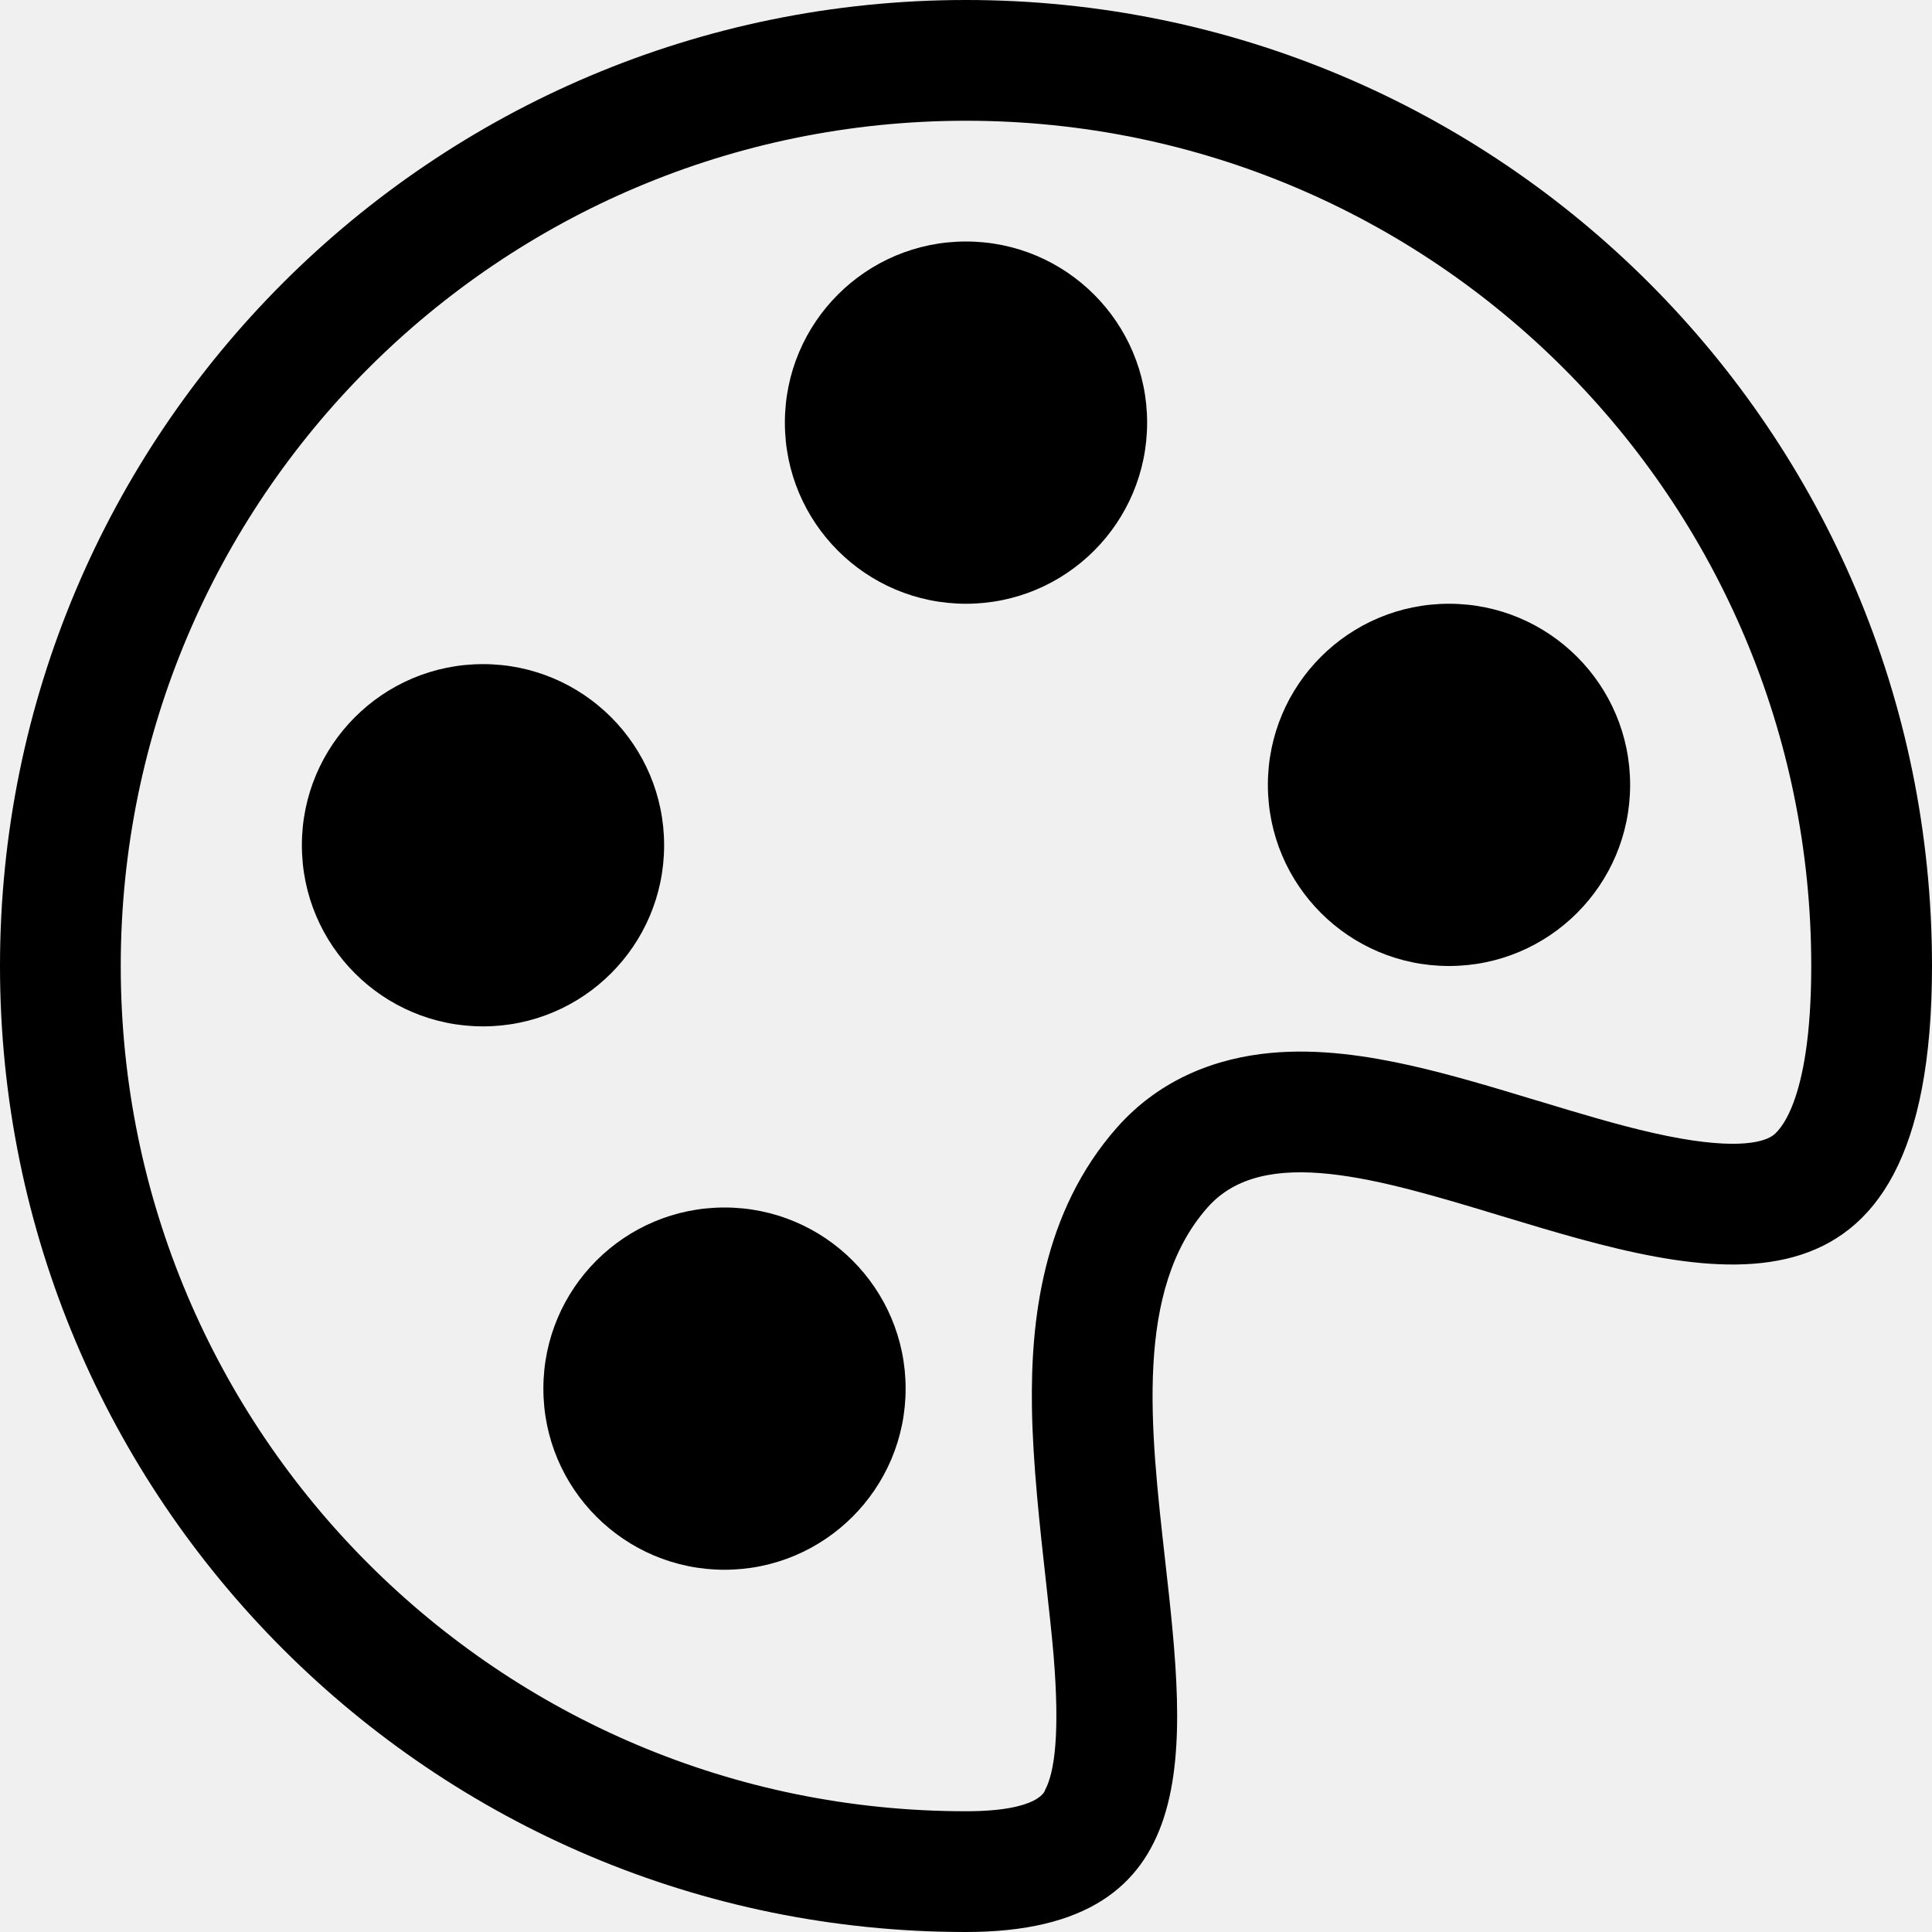
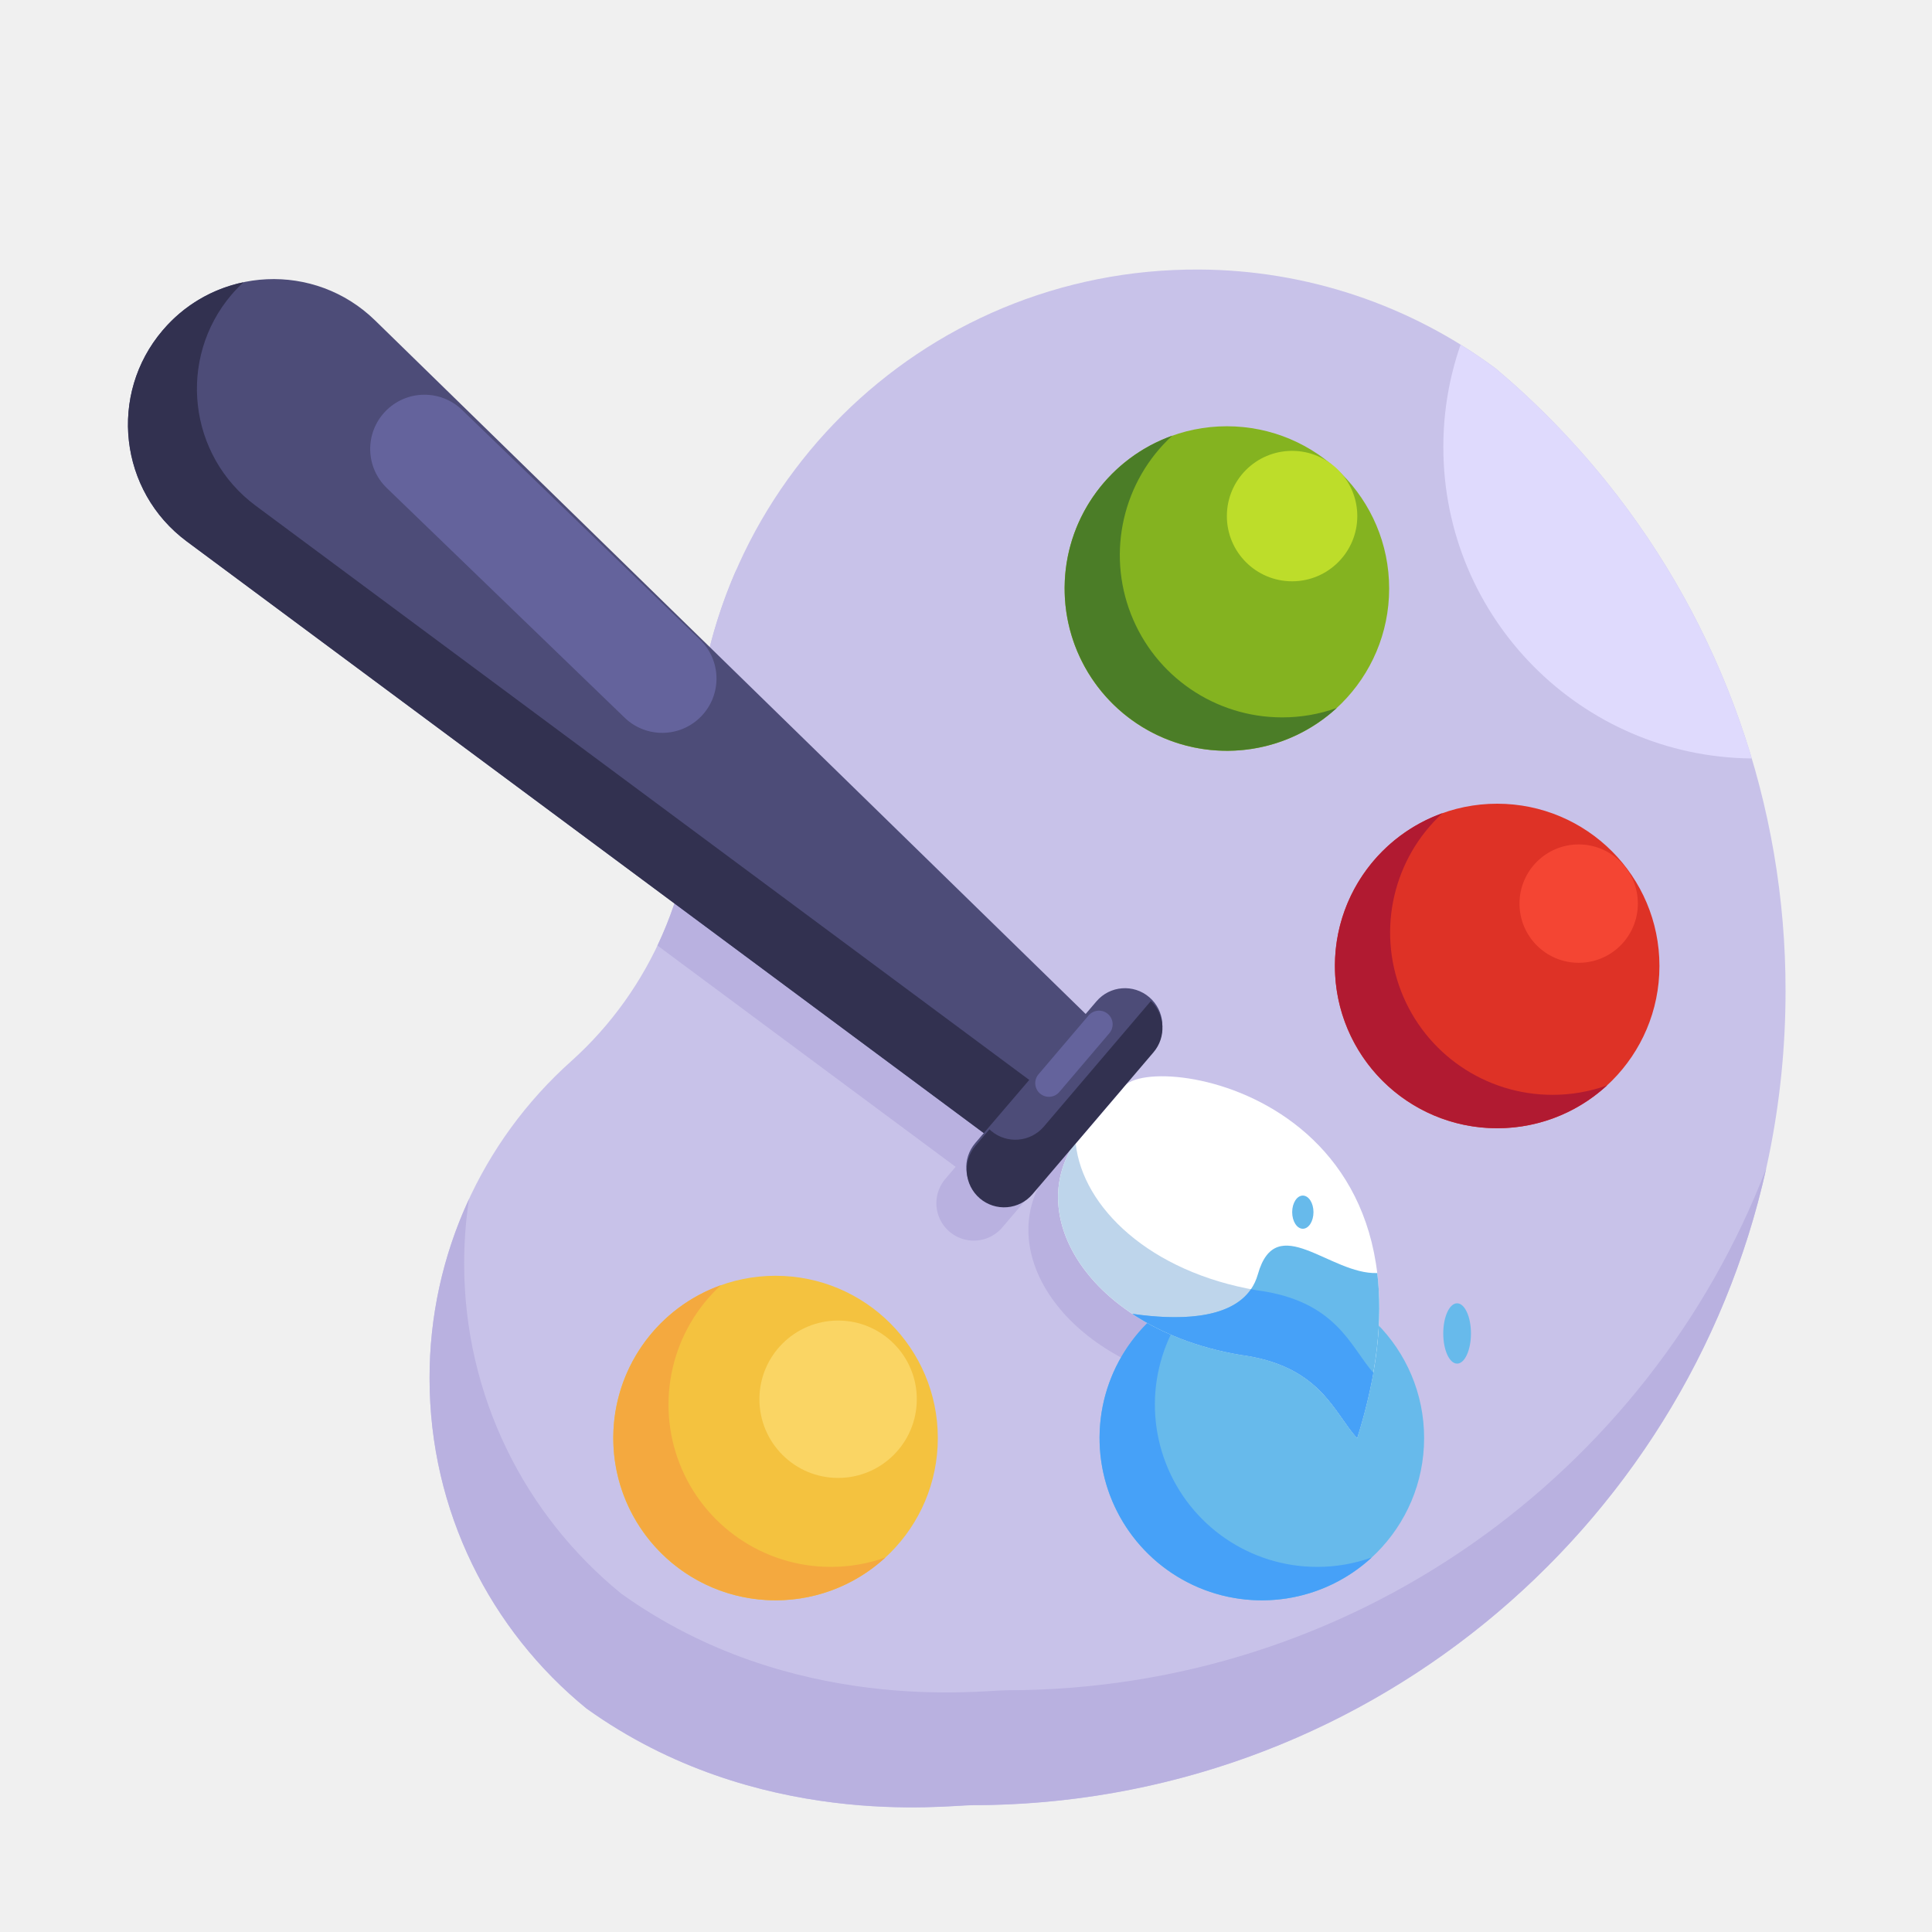
- <svg xmlns="http://www.w3.org/2000/svg" fill="currentColor" class="bi bi-palette" viewBox="0 0 16 16">
-   <path d="M8 5a1.5 1.5 0 1 0 0-3 1.5 1.5 0 0 0 0 3m4 3a1.5 1.5 0 1 0 0-3 1.5 1.5 0 0 0 0 3M5.5 7a1.5 1.5 0 1 1-3 0 1.5 1.5 0 0 1 3 0m.5 6a1.5 1.5 0 1 0 0-3 1.5 1.5 0 0 0 0 3" />
-   <path d="M16 8c0 3.15-1.866 2.585-3.567 2.07C11.42 9.763 10.465 9.473 10 10c-.603.683-.475 1.819-.351 2.92C9.826 14.495 9.996 16 8 16a8 8 0 1 1 8-8m-8 7c.611 0 .654-.171.655-.176.078-.146.124-.464.07-1.119-.014-.168-.037-.37-.061-.591-.052-.464-.112-1.005-.118-1.462-.01-.707.083-1.61.704-2.314.369-.417.845-.578 1.272-.618.404-.038.812.026 1.16.104.343.077.702.186 1.025.284l.028.008c.346.105.658.199.953.266.653.148.904.083.991.024C14.717 9.38 15 9.161 15 8a7 7 0 1 0-7 7" />
+ <svg xmlns="http://www.w3.org/2000/svg" data-name="Layer 2" id="Layer_2" viewBox="0 0 2050 2050">
+   <defs>
+     <style>.cls-1{fill:#c8c2e9;}.cls-2{fill:#b9b1e0;}.cls-3{fill:#84b320;}.cls-4{fill:#de3226;}.cls-5{fill:#67baeb;}.cls-6{fill:#f4c23f;}.cls-7{fill:#4b7d27;}.cls-8{fill:#b11a31;}.cls-9{fill:#46a1f8;}.cls-10{fill:#f4a93f;}.cls-11{fill:#fff;}.cls-12{fill:#bed5eb;}.cls-13{fill:#4d4c78;}.cls-14{fill:#323150;}.cls-15{fill:#64639c;}.cls-16{fill:#fad564;}.cls-17{fill:#bddd2a;}.cls-18{fill:#f44533;}.cls-19{fill:#dfdafd;}</style>
+   </defs>
+   <path class="cls-1" d="M1704,510.5h0a873.5,873.5,0,0,0-116.4-119.1,531.2,531.2,0,0,0-314.8-105.4c-296.1-1.8-536.1,236.5-536.1,532.7v5.9c1.2,114.6-45.3,224.9-130.6,301.4a450.4,450.4,0,0,0-150.3,336.5c0,141.3,64.9,267.5,166.5,350.4,180.7,129.5,382.5,102.6,408.7,102.6,477,0,863.6-386.7,863.6-863.7A860,860,0,0,0,1704,510.5Z" />
+   <path class="cls-2" d="M1064.1,1301.7l38.5-45.1h.8c-43.6,81.4,32.7,190.3,180.8,215.5,85.6,11.3,99.4,61.1,124.3,88.5,109.5-347.8-196-408.8-243.9-376.3v-.4l27.9-32.7a39.7,39.7,0,0,0-60.5-51.5l-10.3,12.1L742.2,741.4a544.8,544.8,0,0,0-5.5,77.2v5.9a406.3,406.3,0,0,1-39.1,178.8L1014,1238.1l-10.3,12.1a39.7,39.7,0,1,0,60.4,51.5Z" />
+   <path class="cls-1" d="M733,884.2a405.7,405.7,0,0,0,40.4-181.5v-6a541.2,541.2,0,0,1,8-92.5,531.2,531.2,0,0,0-44.7,214.4v5.9A409.1,409.1,0,0,1,733,884.2Z" />
+   <path class="cls-2" d="M1067.7,1793.5c-26.2,0-227.9,26.9-408.6-102.6-101.7-82.9-166.6-209-166.6-350.4a452.8,452.8,0,0,1,5.2-68.3,449.4,449.4,0,0,0-41.9,190.2c0,141.3,64.9,267.5,166.5,350.4,180.7,129.5,382.5,102.6,408.7,102.6,412.4,0,757.2-289.1,843.1-675.6C1749.5,1563.7,1435.5,1793.5,1067.7,1793.5Z" />
+   <circle class="cls-3" cx="1301.8" cy="624.5" r="172.2" />
+   <circle class="cls-4" cx="1588.6" cy="1025" r="172.2" />
+   <circle class="cls-5" cx="1338.9" cy="1525.9" r="172.2" />
+   <circle class="cls-6" cx="822.9" cy="1525.9" r="172.2" />
+   <path class="cls-7" d="M1360.4,761.2a172.2,172.2,0,0,1-116.6-298.9,172.2,172.2,0,1,0,174.6,288.9A171.1,171.1,0,0,1,1360.4,761.2Z" />
+   <path class="cls-8" d="M1647.2,1161.7a172.2,172.2,0,0,1-116.6-298.9,172.2,172.2,0,1,0,174.6,288.9A171.1,171.1,0,0,1,1647.2,1161.7Z" />
+   <path class="cls-9" d="M1397.6,1662.6A172.2,172.2,0,0,1,1281,1363.7a172.2,172.2,0,1,0,174.5,288.9A171,171,0,0,1,1397.6,1662.6Z" />
+   <path class="cls-10" d="M881.5,1662.6a172.2,172.2,0,0,1-116.6-298.9,172.2,172.2,0,1,0,174.6,288.9A172,172,0,0,1,881.5,1662.6Z" />
+   <path class="cls-11" d="M1190.9,1155.4l-54.7,64.1c-46.4,81.7,30,192.5,179.5,218,85.6,11.3,99.4,61.1,124.3,88.4C1555.1,1160.5,1211.9,1111.6,1190.9,1155.4Z" />
+   <path class="cls-12" d="M1333.7,1369.1c-113.6-19.3-185-88-192.3-155.7l-5.2,6.1c-46.4,81.7,30,192.5,179.5,218,85.6,11.3,99.4,61.1,124.3,88.4a563.7,563.7,0,0,0,17.2-69.3C1432.8,1429.1,1418.4,1380.3,1333.7,1369.1Z" />
+   <path class="cls-13" d="M172.7,350.4h0c57.9-68,161.4-72.8,225.3-10.4l755.2,737.1-107.7,126.4-847.3-629C126.4,521.2,114.7,418.4,172.7,350.4Z" />
+   <path class="cls-14" d="M271.3,536.6c-71.7-53.2-83.4-156.1-25.5-224.1h0a155.1,155.1,0,0,1,12.6-13,152.8,152.8,0,0,0-85.7,50.9h0c-58,68-46.3,170.8,25.5,224.1l847.3,629,48.1-56.5Z" />
+   <rect class="cls-13" height="79.43" rx="39.7" ry="39.7" transform="matrix(-0.65, 0.76, -0.76, -0.65, 2749.78, 1062.84)" width="277.3" x="991" y="1126.3" />
+   <path class="cls-14" d="M1221.2,1062.1l-113.6,133.3a39.8,39.8,0,0,1-56,4.5h0a12.9,12.9,0,0,1-1.7-1.6l-14.7,17.3a39.8,39.8,0,0,0,4.5,56h0a39.6,39.6,0,0,0,55.9-4.5L1224,1116.5A39.7,39.7,0,0,0,1221.2,1062.1Z" />
+   <rect class="cls-15" height="465.85" rx="57.5" ry="57.5" transform="translate(-254.3 597.4) rotate(-46)" width="115.1" x="519" y="365.3" />
+   <rect class="cls-15" height="110.98" rx="14.5" ry="14.5" transform="translate(997.4 -471.2) rotate(40.4)" width="29" x="1123.8" y="1062.7" />
+   <circle class="cls-16" cx="889.3" cy="1484.7" r="83.5" />
+   <circle class="cls-17" cx="1371" cy="547.6" r="69.2" />
+   <circle class="cls-18" cx="1675.1" cy="958.8" r="62.8" />
+   <path class="cls-5" d="M1315.7,1437.5c85.6,11.3,99.4,61.1,124.3,88.4,21.8-69.2,27.1-127.1,21.4-175.1-50,1.9-107.3-67.3-126.7,1.3-13.8,49-81.2,49.5-133.2,42C1231.9,1414.3,1270.5,1429.8,1315.7,1437.5Z" />
+   <path class="cls-9" d="M1333.7,1369.1l-6.3-1.1c-22.8,33.1-80.3,32.7-125.9,26.1,30.4,20.2,69,35.7,114.2,43.4,85.6,11.3,99.4,61.1,124.3,88.4a563.7,563.7,0,0,0,17.2-69.3C1432.8,1429.1,1418.4,1380.3,1333.7,1369.1Z" />
+   <ellipse class="cls-5" cx="1382.4" cy="1286.2" rx="11.3" ry="17.6" />
+   <ellipse class="cls-5" cx="1546.1" cy="1414.9" rx="14.7" ry="32" />
+   <path class="cls-19" d="M1704,510.5h0a867.1,867.1,0,0,0-116.4-119c-12.2-9.2-24.8-17.7-37.8-25.8a328.9,328.9,0,0,0-18.3,108.7c0,181.5,146.2,328.7,327.3,330.4A861.2,861.2,0,0,0,1704,510.5Z" />
</svg>
